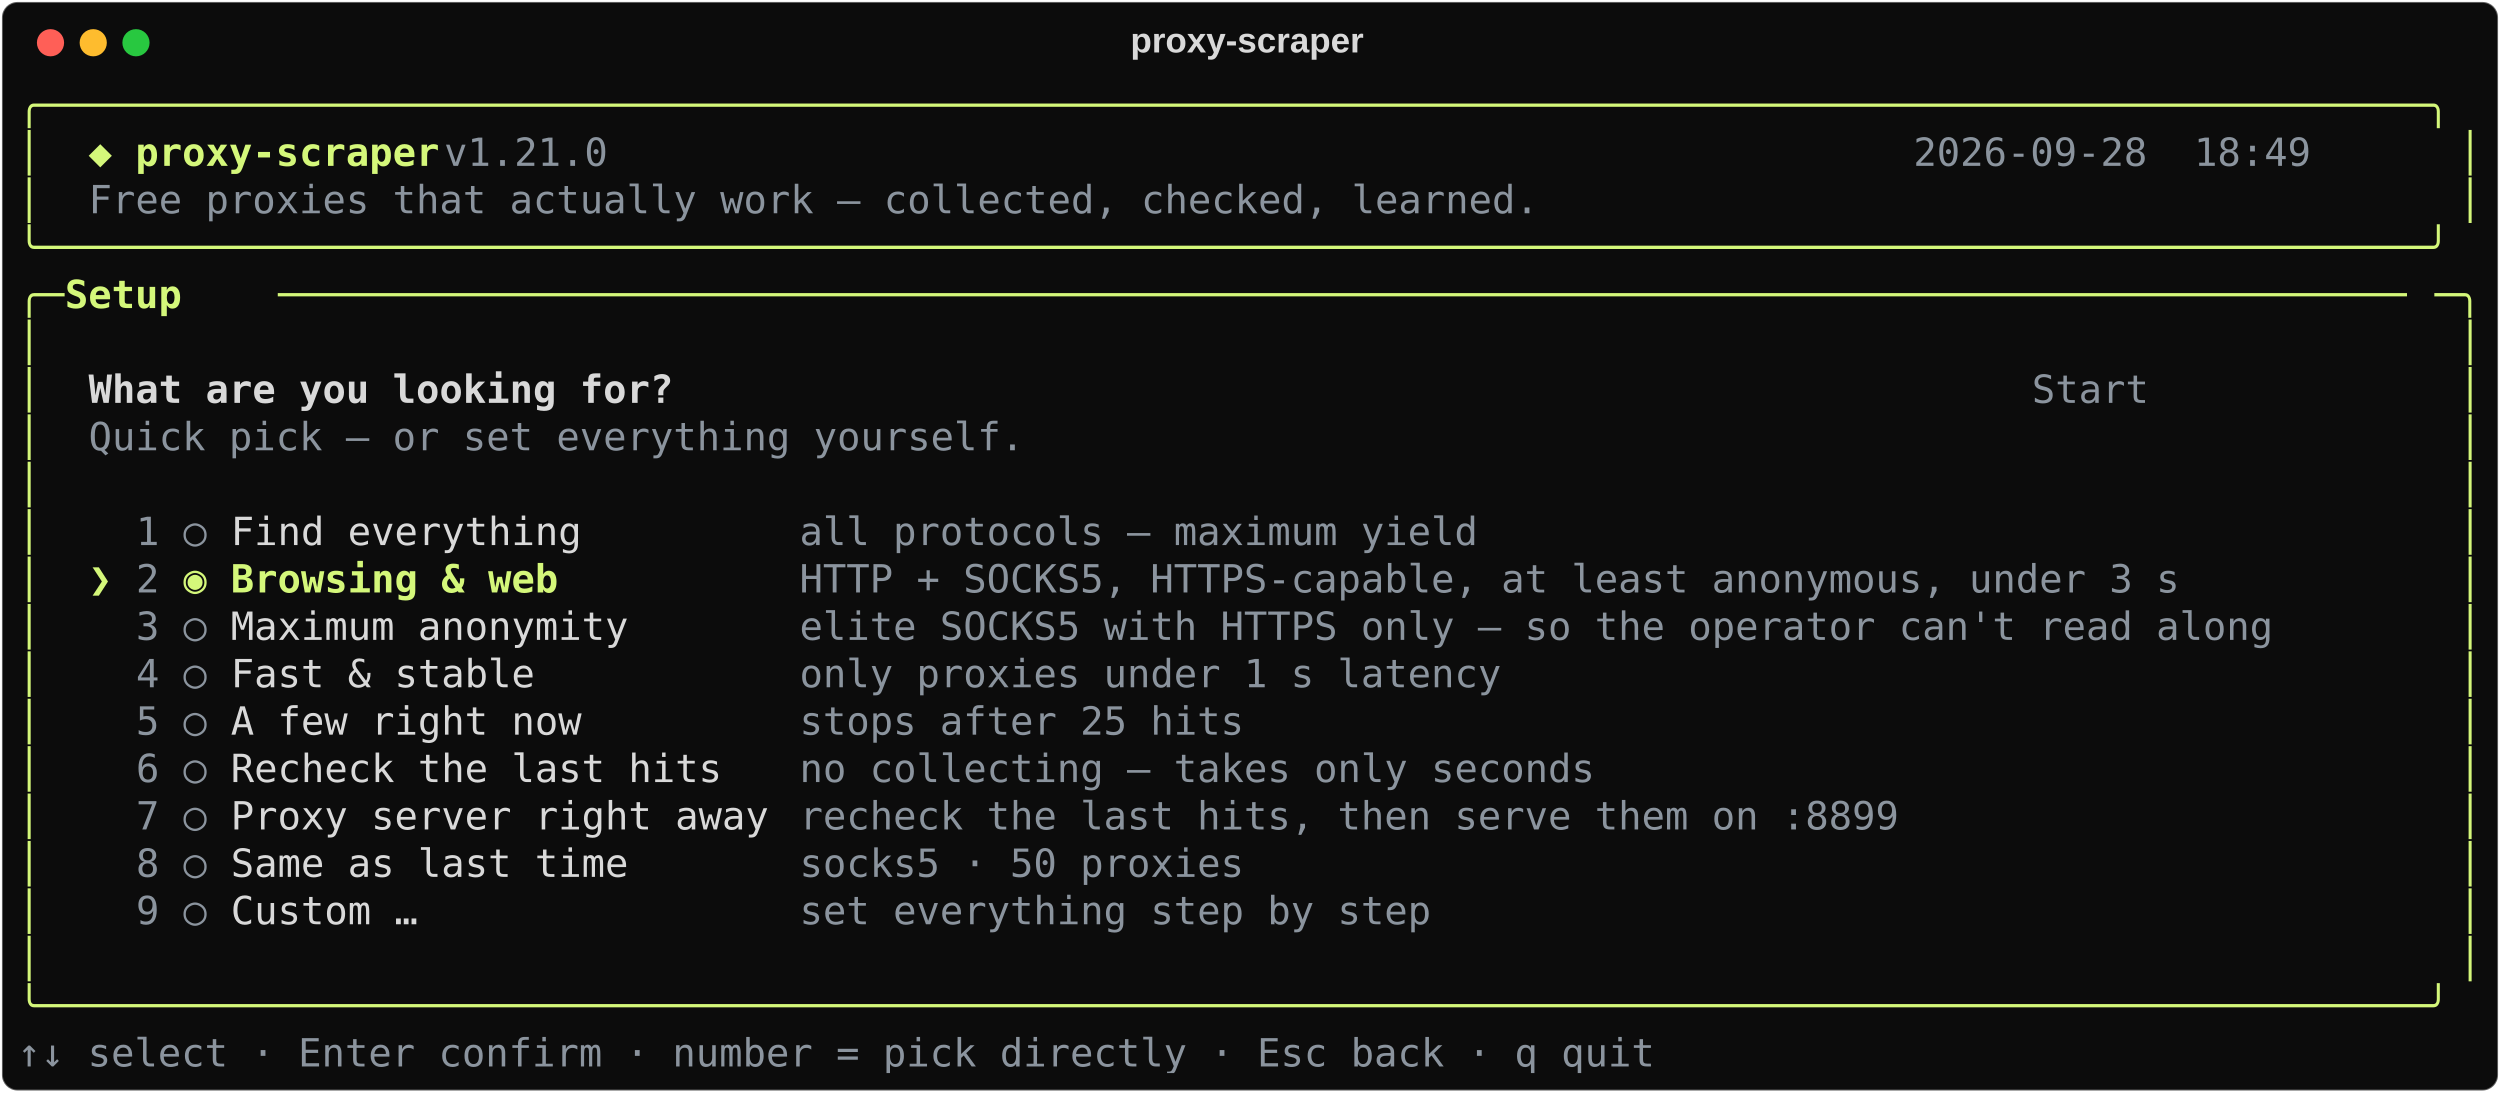
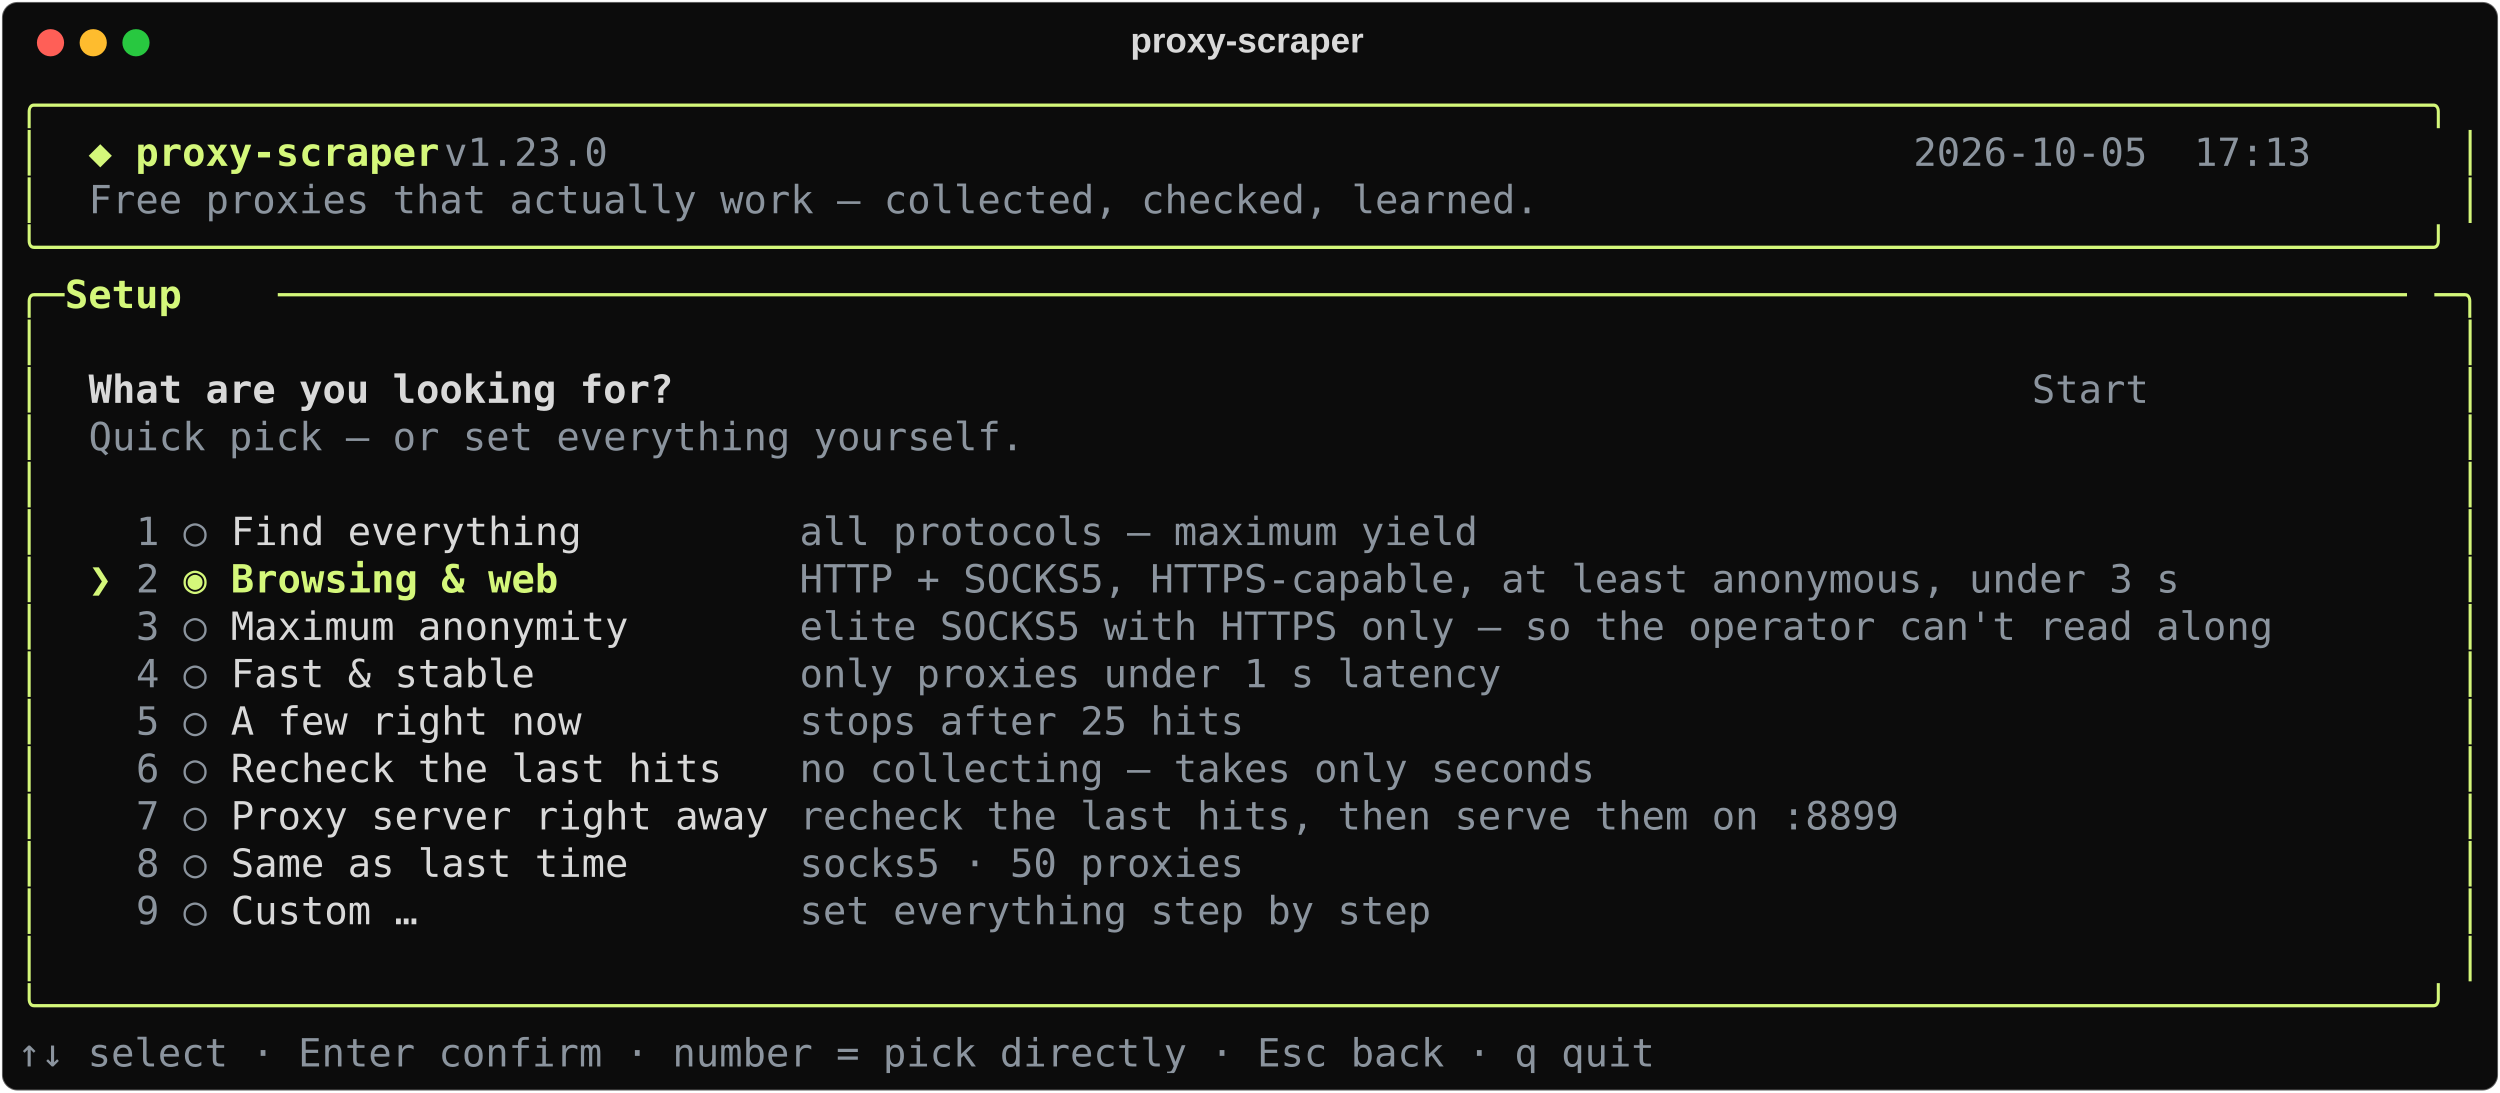
<svg xmlns="http://www.w3.org/2000/svg" class="rich-terminal" viewBox="0 0 1287 562.4">
  <style>

    @font-face {
        font-family: "Fira Code";
        src: local("FiraCode-Regular"),
                url("https://cdnjs.cloudflare.com/ajax/libs/firacode/6.2.0/woff2/FiraCode-Regular.woff2") format("woff2"),
                url("https://cdnjs.cloudflare.com/ajax/libs/firacode/6.2.0/woff/FiraCode-Regular.woff") format("woff");
        font-style: normal;
        font-weight: 400;
    }
    @font-face {
        font-family: "Fira Code";
        src: local("FiraCode-Bold"),
                url("https://cdnjs.cloudflare.com/ajax/libs/firacode/6.2.0/woff2/FiraCode-Bold.woff2") format("woff2"),
                url("https://cdnjs.cloudflare.com/ajax/libs/firacode/6.2.0/woff/FiraCode-Bold.woff") format("woff");
        font-style: bold;
        font-weight: 700;
    }

-     .terminal-1060967-matrix {
+     .terminal-2839621714-matrix {
        font-family: Fira Code, monospace;
        font-size: 20px;
        line-height: 24.4px;
        font-variant-east-asian: full-width;
    }

-     .terminal-1060967-title {
+     .terminal-2839621714-title {
        font-size: 18px;
        font-weight: bold;
        font-family: arial;
    }

-     .terminal-1060967-r1 { fill: #d4f77a }
- .terminal-1060967-r2 { fill: #d9d9d9 }
- .terminal-1060967-r3 { fill: #d4f77a;font-weight: bold }
- .terminal-1060967-r4 { fill: #8b949e }
- .terminal-1060967-r5 { fill: #d9d9d9;font-weight: bold }
+     .terminal-2839621714-r1 { fill: #d4f77a }
+ .terminal-2839621714-r2 { fill: #d9d9d9 }
+ .terminal-2839621714-r3 { fill: #d4f77a;font-weight: bold }
+ .terminal-2839621714-r4 { fill: #8b949e }
+ .terminal-2839621714-r5 { fill: #d9d9d9;font-weight: bold }
    </style>
  <defs>
-     <clipPath id="terminal-1060967-clip-terminal">
+     <clipPath id="terminal-2839621714-clip-terminal">
      <rect x="0" y="0" width="1267.8" height="511.4" />
    </clipPath>
-     <clipPath id="terminal-1060967-line-0">
+     <clipPath id="terminal-2839621714-line-0">
      <rect x="0" y="1.5" width="1268.8" height="24.65" />
    </clipPath>
-     <clipPath id="terminal-1060967-line-1">
+     <clipPath id="terminal-2839621714-line-1">
      <rect x="0" y="25.9" width="1268.8" height="24.65" />
    </clipPath>
-     <clipPath id="terminal-1060967-line-2">
+     <clipPath id="terminal-2839621714-line-2">
      <rect x="0" y="50.3" width="1268.8" height="24.65" />
    </clipPath>
-     <clipPath id="terminal-1060967-line-3">
+     <clipPath id="terminal-2839621714-line-3">
      <rect x="0" y="74.7" width="1268.8" height="24.65" />
    </clipPath>
-     <clipPath id="terminal-1060967-line-4">
+     <clipPath id="terminal-2839621714-line-4">
      <rect x="0" y="99.1" width="1268.8" height="24.65" />
    </clipPath>
-     <clipPath id="terminal-1060967-line-5">
+     <clipPath id="terminal-2839621714-line-5">
      <rect x="0" y="123.5" width="1268.8" height="24.65" />
    </clipPath>
-     <clipPath id="terminal-1060967-line-6">
+     <clipPath id="terminal-2839621714-line-6">
      <rect x="0" y="147.9" width="1268.8" height="24.65" />
    </clipPath>
-     <clipPath id="terminal-1060967-line-7">
+     <clipPath id="terminal-2839621714-line-7">
      <rect x="0" y="172.3" width="1268.8" height="24.65" />
    </clipPath>
-     <clipPath id="terminal-1060967-line-8">
+     <clipPath id="terminal-2839621714-line-8">
      <rect x="0" y="196.7" width="1268.8" height="24.65" />
    </clipPath>
-     <clipPath id="terminal-1060967-line-9">
+     <clipPath id="terminal-2839621714-line-9">
      <rect x="0" y="221.1" width="1268.8" height="24.65" />
    </clipPath>
-     <clipPath id="terminal-1060967-line-10">
+     <clipPath id="terminal-2839621714-line-10">
      <rect x="0" y="245.5" width="1268.8" height="24.65" />
    </clipPath>
-     <clipPath id="terminal-1060967-line-11">
+     <clipPath id="terminal-2839621714-line-11">
      <rect x="0" y="269.9" width="1268.8" height="24.65" />
    </clipPath>
-     <clipPath id="terminal-1060967-line-12">
+     <clipPath id="terminal-2839621714-line-12">
      <rect x="0" y="294.3" width="1268.8" height="24.65" />
    </clipPath>
-     <clipPath id="terminal-1060967-line-13">
+     <clipPath id="terminal-2839621714-line-13">
      <rect x="0" y="318.7" width="1268.8" height="24.65" />
    </clipPath>
-     <clipPath id="terminal-1060967-line-14">
+     <clipPath id="terminal-2839621714-line-14">
      <rect x="0" y="343.1" width="1268.8" height="24.65" />
    </clipPath>
-     <clipPath id="terminal-1060967-line-15">
+     <clipPath id="terminal-2839621714-line-15">
      <rect x="0" y="367.5" width="1268.8" height="24.65" />
    </clipPath>
-     <clipPath id="terminal-1060967-line-16">
+     <clipPath id="terminal-2839621714-line-16">
      <rect x="0" y="391.9" width="1268.8" height="24.65" />
    </clipPath>
-     <clipPath id="terminal-1060967-line-17">
+     <clipPath id="terminal-2839621714-line-17">
      <rect x="0" y="416.3" width="1268.8" height="24.65" />
    </clipPath>
-     <clipPath id="terminal-1060967-line-18">
+     <clipPath id="terminal-2839621714-line-18">
      <rect x="0" y="440.7" width="1268.8" height="24.65" />
    </clipPath>
-     <clipPath id="terminal-1060967-line-19">
+     <clipPath id="terminal-2839621714-line-19">
      <rect x="0" y="465.1" width="1268.8" height="24.65" />
    </clipPath>
  </defs>
  <rect fill="#0c0c0c" stroke="rgba(255,255,255,0.35)" stroke-width="1" x="1" y="1" width="1285" height="560.4" rx="8" />
-   <text class="terminal-1060967-title" fill="#d9d9d9" text-anchor="middle" x="642" y="27">proxy-scraper</text>
+   <text class="terminal-2839621714-title" fill="#d9d9d9" text-anchor="middle" x="642" y="27">proxy-scraper</text>
  <g transform="translate(26,22)">
    <circle cx="0" cy="0" r="7" fill="#ff5f57" />
    <circle cx="22" cy="0" r="7" fill="#febc2e" />
    <circle cx="44" cy="0" r="7" fill="#28c840" />
  </g>
-   <g transform="translate(9, 41)" clip-path="url(#terminal-1060967-clip-terminal)">
-     <g class="terminal-1060967-matrix">
-       <text class="terminal-1060967-r1" x="0" y="20" textLength="1268.8" clip-path="url(#terminal-1060967-line-0)">╭──────────────────────────────────────────────────────────────────────────────────────────────────────╮</text>
-       <text class="terminal-1060967-r2" x="1268.8" y="20" textLength="12.2" clip-path="url(#terminal-1060967-line-0)">
- </text>
-       <text class="terminal-1060967-r1" x="0" y="44.4" textLength="12.2" clip-path="url(#terminal-1060967-line-1)">│</text>
-       <text class="terminal-1060967-r3" x="36.6" y="44.4" textLength="183" clip-path="url(#terminal-1060967-line-1)">◆ proxy-scraper</text>
-       <text class="terminal-1060967-r4" x="219.6" y="44.4" textLength="109.8" clip-path="url(#terminal-1060967-line-1)">  v1.21.0</text>
-       <text class="terminal-1060967-r4" x="976" y="44.4" textLength="256.2" clip-path="url(#terminal-1060967-line-1)">    2026-09-28  18:49</text>
-       <text class="terminal-1060967-r1" x="1256.6" y="44.4" textLength="12.2" clip-path="url(#terminal-1060967-line-1)">│</text>
-       <text class="terminal-1060967-r2" x="1268.8" y="44.4" textLength="12.2" clip-path="url(#terminal-1060967-line-1)">
- </text>
-       <text class="terminal-1060967-r1" x="0" y="68.8" textLength="12.2" clip-path="url(#terminal-1060967-line-2)">│</text>
-       <text class="terminal-1060967-r4" x="36.6" y="68.8" textLength="939.4" clip-path="url(#terminal-1060967-line-2)">Free proxies that actually work – collected, checked, learned.               </text>
-       <text class="terminal-1060967-r1" x="1256.6" y="68.8" textLength="12.2" clip-path="url(#terminal-1060967-line-2)">│</text>
-       <text class="terminal-1060967-r2" x="1268.8" y="68.8" textLength="12.2" clip-path="url(#terminal-1060967-line-2)">
- </text>
-       <text class="terminal-1060967-r1" x="0" y="93.2" textLength="1268.8" clip-path="url(#terminal-1060967-line-3)">╰──────────────────────────────────────────────────────────────────────────────────────────────────────╯</text>
-       <text class="terminal-1060967-r2" x="1268.8" y="93.2" textLength="12.2" clip-path="url(#terminal-1060967-line-3)">
- </text>
-       <text class="terminal-1060967-r1" x="0" y="117.6" textLength="24.4" clip-path="url(#terminal-1060967-line-4)">╭─</text>
-       <text class="terminal-1060967-r3" x="24.4" y="117.6" textLength="109.8" clip-path="url(#terminal-1060967-line-4)">  Setup  </text>
-       <text class="terminal-1060967-r1" x="134.2" y="117.6" textLength="1110.2" clip-path="url(#terminal-1060967-line-4)">───────────────────────────────────────────────────────────────────────────────────────────</text>
-       <text class="terminal-1060967-r1" x="1244.4" y="117.6" textLength="24.4" clip-path="url(#terminal-1060967-line-4)">─╮</text>
-       <text class="terminal-1060967-r2" x="1268.8" y="117.6" textLength="12.2" clip-path="url(#terminal-1060967-line-4)">
- </text>
-       <text class="terminal-1060967-r1" x="0" y="142" textLength="12.2" clip-path="url(#terminal-1060967-line-5)">│</text>
-       <text class="terminal-1060967-r1" x="1256.6" y="142" textLength="12.2" clip-path="url(#terminal-1060967-line-5)">│</text>
-       <text class="terminal-1060967-r2" x="1268.8" y="142" textLength="12.2" clip-path="url(#terminal-1060967-line-5)">
- </text>
-       <text class="terminal-1060967-r1" x="0" y="166.4" textLength="12.2" clip-path="url(#terminal-1060967-line-6)">│</text>
-       <text class="terminal-1060967-r5" x="36.6" y="166.4" textLength="1000.4" clip-path="url(#terminal-1060967-line-6)">What are you looking for?                                                         </text>
-       <text class="terminal-1060967-r4" x="1037" y="166.4" textLength="195.2" clip-path="url(#terminal-1060967-line-6)">           Start</text>
-       <text class="terminal-1060967-r1" x="1256.6" y="166.4" textLength="12.2" clip-path="url(#terminal-1060967-line-6)">│</text>
-       <text class="terminal-1060967-r2" x="1268.8" y="166.4" textLength="12.2" clip-path="url(#terminal-1060967-line-6)">
- </text>
-       <text class="terminal-1060967-r1" x="0" y="190.8" textLength="12.2" clip-path="url(#terminal-1060967-line-7)">│</text>
-       <text class="terminal-1060967-r4" x="36.6" y="190.8" textLength="488" clip-path="url(#terminal-1060967-line-7)">Quick pick – or set everything yourself.</text>
-       <text class="terminal-1060967-r1" x="1256.6" y="190.8" textLength="12.2" clip-path="url(#terminal-1060967-line-7)">│</text>
-       <text class="terminal-1060967-r2" x="1268.8" y="190.8" textLength="12.2" clip-path="url(#terminal-1060967-line-7)">
- </text>
-       <text class="terminal-1060967-r1" x="0" y="215.2" textLength="12.2" clip-path="url(#terminal-1060967-line-8)">│</text>
-       <text class="terminal-1060967-r1" x="1256.6" y="215.2" textLength="12.2" clip-path="url(#terminal-1060967-line-8)">│</text>
-       <text class="terminal-1060967-r2" x="1268.8" y="215.2" textLength="12.2" clip-path="url(#terminal-1060967-line-8)">
- </text>
-       <text class="terminal-1060967-r1" x="0" y="239.6" textLength="12.2" clip-path="url(#terminal-1060967-line-9)">│</text>
-       <text class="terminal-1060967-r4" x="61" y="239.6" textLength="12.2" clip-path="url(#terminal-1060967-line-9)">1</text>
-       <text class="terminal-1060967-r4" x="85.4" y="239.6" textLength="12.2" clip-path="url(#terminal-1060967-line-9)">○</text>
-       <text class="terminal-1060967-r2" x="109.8" y="239.6" textLength="280.6" clip-path="url(#terminal-1060967-line-9)">Find everything        </text>
-       <text class="terminal-1060967-r4" x="402.6" y="239.6" textLength="829.6" clip-path="url(#terminal-1060967-line-9)">all protocols – maximum yield                                       </text>
-       <text class="terminal-1060967-r1" x="1256.6" y="239.6" textLength="12.2" clip-path="url(#terminal-1060967-line-9)">│</text>
-       <text class="terminal-1060967-r2" x="1268.8" y="239.6" textLength="12.2" clip-path="url(#terminal-1060967-line-9)">
- </text>
-       <text class="terminal-1060967-r1" x="0" y="264" textLength="12.2" clip-path="url(#terminal-1060967-line-10)">│</text>
-       <text class="terminal-1060967-r3" x="36.6" y="264" textLength="12.2" clip-path="url(#terminal-1060967-line-10)">❯</text>
-       <text class="terminal-1060967-r4" x="61" y="264" textLength="12.2" clip-path="url(#terminal-1060967-line-10)">2</text>
-       <text class="terminal-1060967-r3" x="85.4" y="264" textLength="12.2" clip-path="url(#terminal-1060967-line-10)">◉</text>
-       <text class="terminal-1060967-r3" x="109.8" y="264" textLength="280.6" clip-path="url(#terminal-1060967-line-10)">Browsing &amp; web         </text>
-       <text class="terminal-1060967-r4" x="402.6" y="264" textLength="829.6" clip-path="url(#terminal-1060967-line-10)">HTTP + SOCKS5, HTTPS-capable, at least anonymous, under 3 s         </text>
-       <text class="terminal-1060967-r1" x="1256.6" y="264" textLength="12.2" clip-path="url(#terminal-1060967-line-10)">│</text>
-       <text class="terminal-1060967-r2" x="1268.8" y="264" textLength="12.2" clip-path="url(#terminal-1060967-line-10)">
- </text>
-       <text class="terminal-1060967-r1" x="0" y="288.4" textLength="12.2" clip-path="url(#terminal-1060967-line-11)">│</text>
-       <text class="terminal-1060967-r4" x="61" y="288.4" textLength="12.2" clip-path="url(#terminal-1060967-line-11)">3</text>
-       <text class="terminal-1060967-r4" x="85.4" y="288.4" textLength="12.2" clip-path="url(#terminal-1060967-line-11)">○</text>
-       <text class="terminal-1060967-r2" x="109.8" y="288.4" textLength="280.6" clip-path="url(#terminal-1060967-line-11)">Maximum anonymity      </text>
-       <text class="terminal-1060967-r4" x="402.6" y="288.4" textLength="829.6" clip-path="url(#terminal-1060967-line-11)">elite SOCKS5 with HTTPS only – so the operator can't read along     </text>
-       <text class="terminal-1060967-r1" x="1256.6" y="288.4" textLength="12.2" clip-path="url(#terminal-1060967-line-11)">│</text>
-       <text class="terminal-1060967-r2" x="1268.8" y="288.4" textLength="12.2" clip-path="url(#terminal-1060967-line-11)">
- </text>
-       <text class="terminal-1060967-r1" x="0" y="312.8" textLength="12.2" clip-path="url(#terminal-1060967-line-12)">│</text>
-       <text class="terminal-1060967-r4" x="61" y="312.8" textLength="12.2" clip-path="url(#terminal-1060967-line-12)">4</text>
-       <text class="terminal-1060967-r4" x="85.4" y="312.8" textLength="12.2" clip-path="url(#terminal-1060967-line-12)">○</text>
-       <text class="terminal-1060967-r2" x="109.8" y="312.8" textLength="280.6" clip-path="url(#terminal-1060967-line-12)">Fast &amp; stable          </text>
-       <text class="terminal-1060967-r4" x="402.6" y="312.8" textLength="829.6" clip-path="url(#terminal-1060967-line-12)">only proxies under 1 s latency                                      </text>
-       <text class="terminal-1060967-r1" x="1256.6" y="312.8" textLength="12.2" clip-path="url(#terminal-1060967-line-12)">│</text>
-       <text class="terminal-1060967-r2" x="1268.8" y="312.8" textLength="12.2" clip-path="url(#terminal-1060967-line-12)">
- </text>
-       <text class="terminal-1060967-r1" x="0" y="337.2" textLength="12.2" clip-path="url(#terminal-1060967-line-13)">│</text>
-       <text class="terminal-1060967-r4" x="61" y="337.2" textLength="12.2" clip-path="url(#terminal-1060967-line-13)">5</text>
-       <text class="terminal-1060967-r4" x="85.4" y="337.2" textLength="12.2" clip-path="url(#terminal-1060967-line-13)">○</text>
-       <text class="terminal-1060967-r2" x="109.8" y="337.2" textLength="280.6" clip-path="url(#terminal-1060967-line-13)">A few right now        </text>
-       <text class="terminal-1060967-r4" x="402.6" y="337.2" textLength="829.6" clip-path="url(#terminal-1060967-line-13)">stops after 25 hits                                                 </text>
-       <text class="terminal-1060967-r1" x="1256.6" y="337.2" textLength="12.2" clip-path="url(#terminal-1060967-line-13)">│</text>
-       <text class="terminal-1060967-r2" x="1268.8" y="337.2" textLength="12.2" clip-path="url(#terminal-1060967-line-13)">
- </text>
-       <text class="terminal-1060967-r1" x="0" y="361.6" textLength="12.2" clip-path="url(#terminal-1060967-line-14)">│</text>
-       <text class="terminal-1060967-r4" x="61" y="361.6" textLength="12.2" clip-path="url(#terminal-1060967-line-14)">6</text>
-       <text class="terminal-1060967-r4" x="85.4" y="361.6" textLength="12.2" clip-path="url(#terminal-1060967-line-14)">○</text>
-       <text class="terminal-1060967-r2" x="109.8" y="361.6" textLength="280.6" clip-path="url(#terminal-1060967-line-14)">Recheck the last hits  </text>
-       <text class="terminal-1060967-r4" x="402.6" y="361.6" textLength="829.6" clip-path="url(#terminal-1060967-line-14)">no collecting – takes only seconds                                  </text>
-       <text class="terminal-1060967-r1" x="1256.6" y="361.6" textLength="12.2" clip-path="url(#terminal-1060967-line-14)">│</text>
-       <text class="terminal-1060967-r2" x="1268.8" y="361.6" textLength="12.2" clip-path="url(#terminal-1060967-line-14)">
- </text>
-       <text class="terminal-1060967-r1" x="0" y="386" textLength="12.2" clip-path="url(#terminal-1060967-line-15)">│</text>
-       <text class="terminal-1060967-r4" x="61" y="386" textLength="12.2" clip-path="url(#terminal-1060967-line-15)">7</text>
-       <text class="terminal-1060967-r4" x="85.4" y="386" textLength="12.2" clip-path="url(#terminal-1060967-line-15)">○</text>
-       <text class="terminal-1060967-r2" x="109.8" y="386" textLength="280.6" clip-path="url(#terminal-1060967-line-15)">Proxy server right away</text>
-       <text class="terminal-1060967-r4" x="402.6" y="386" textLength="829.6" clip-path="url(#terminal-1060967-line-15)">recheck the last hits, then serve them on :8899                     </text>
-       <text class="terminal-1060967-r1" x="1256.6" y="386" textLength="12.2" clip-path="url(#terminal-1060967-line-15)">│</text>
-       <text class="terminal-1060967-r2" x="1268.8" y="386" textLength="12.2" clip-path="url(#terminal-1060967-line-15)">
- </text>
-       <text class="terminal-1060967-r1" x="0" y="410.4" textLength="12.2" clip-path="url(#terminal-1060967-line-16)">│</text>
-       <text class="terminal-1060967-r4" x="61" y="410.4" textLength="12.2" clip-path="url(#terminal-1060967-line-16)">8</text>
-       <text class="terminal-1060967-r4" x="85.4" y="410.4" textLength="12.2" clip-path="url(#terminal-1060967-line-16)">○</text>
-       <text class="terminal-1060967-r2" x="109.8" y="410.4" textLength="280.6" clip-path="url(#terminal-1060967-line-16)">Same as last time      </text>
-       <text class="terminal-1060967-r4" x="402.6" y="410.4" textLength="829.6" clip-path="url(#terminal-1060967-line-16)">socks5 · 50 proxies                                                 </text>
-       <text class="terminal-1060967-r1" x="1256.6" y="410.4" textLength="12.2" clip-path="url(#terminal-1060967-line-16)">│</text>
-       <text class="terminal-1060967-r2" x="1268.8" y="410.4" textLength="12.2" clip-path="url(#terminal-1060967-line-16)">
- </text>
-       <text class="terminal-1060967-r1" x="0" y="434.8" textLength="12.2" clip-path="url(#terminal-1060967-line-17)">│</text>
-       <text class="terminal-1060967-r4" x="61" y="434.8" textLength="12.2" clip-path="url(#terminal-1060967-line-17)">9</text>
-       <text class="terminal-1060967-r4" x="85.4" y="434.8" textLength="12.2" clip-path="url(#terminal-1060967-line-17)">○</text>
-       <text class="terminal-1060967-r2" x="109.8" y="434.8" textLength="280.6" clip-path="url(#terminal-1060967-line-17)">Custom …               </text>
-       <text class="terminal-1060967-r4" x="402.6" y="434.8" textLength="829.6" clip-path="url(#terminal-1060967-line-17)">set everything step by step                                         </text>
-       <text class="terminal-1060967-r1" x="1256.6" y="434.8" textLength="12.2" clip-path="url(#terminal-1060967-line-17)">│</text>
-       <text class="terminal-1060967-r2" x="1268.8" y="434.8" textLength="12.2" clip-path="url(#terminal-1060967-line-17)">
- </text>
-       <text class="terminal-1060967-r1" x="0" y="459.2" textLength="12.2" clip-path="url(#terminal-1060967-line-18)">│</text>
-       <text class="terminal-1060967-r1" x="1256.6" y="459.2" textLength="12.2" clip-path="url(#terminal-1060967-line-18)">│</text>
-       <text class="terminal-1060967-r2" x="1268.8" y="459.2" textLength="12.2" clip-path="url(#terminal-1060967-line-18)">
- </text>
-       <text class="terminal-1060967-r1" x="0" y="483.6" textLength="1268.8" clip-path="url(#terminal-1060967-line-19)">╰──────────────────────────────────────────────────────────────────────────────────────────────────────╯</text>
-       <text class="terminal-1060967-r2" x="1268.8" y="483.6" textLength="12.2" clip-path="url(#terminal-1060967-line-19)">
- </text>
-       <text class="terminal-1060967-r4" x="0" y="508" textLength="878.4" clip-path="url(#terminal-1060967-line-20)">  ↑↓ select · Enter confirm · number = pick directly · Esc back · q quit</text>
-       <text class="terminal-1060967-r2" x="1268.8" y="508" textLength="12.2" clip-path="url(#terminal-1060967-line-20)">
+   <g transform="translate(9, 41)" clip-path="url(#terminal-2839621714-clip-terminal)">
+     <g class="terminal-2839621714-matrix">
+       <text class="terminal-2839621714-r1" x="0" y="20" textLength="1268.8" clip-path="url(#terminal-2839621714-line-0)">╭──────────────────────────────────────────────────────────────────────────────────────────────────────╮</text>
+       <text class="terminal-2839621714-r2" x="1268.8" y="20" textLength="12.2" clip-path="url(#terminal-2839621714-line-0)">
+ </text>
+       <text class="terminal-2839621714-r1" x="0" y="44.4" textLength="12.2" clip-path="url(#terminal-2839621714-line-1)">│</text>
+       <text class="terminal-2839621714-r3" x="36.6" y="44.4" textLength="183" clip-path="url(#terminal-2839621714-line-1)">◆ proxy-scraper</text>
+       <text class="terminal-2839621714-r4" x="219.6" y="44.4" textLength="109.8" clip-path="url(#terminal-2839621714-line-1)">  v1.23.0</text>
+       <text class="terminal-2839621714-r4" x="976" y="44.4" textLength="256.2" clip-path="url(#terminal-2839621714-line-1)">    2026-10-05  17:13</text>
+       <text class="terminal-2839621714-r1" x="1256.6" y="44.4" textLength="12.2" clip-path="url(#terminal-2839621714-line-1)">│</text>
+       <text class="terminal-2839621714-r2" x="1268.8" y="44.4" textLength="12.2" clip-path="url(#terminal-2839621714-line-1)">
+ </text>
+       <text class="terminal-2839621714-r1" x="0" y="68.8" textLength="12.2" clip-path="url(#terminal-2839621714-line-2)">│</text>
+       <text class="terminal-2839621714-r4" x="36.6" y="68.8" textLength="939.4" clip-path="url(#terminal-2839621714-line-2)">Free proxies that actually work – collected, checked, learned.               </text>
+       <text class="terminal-2839621714-r1" x="1256.6" y="68.8" textLength="12.2" clip-path="url(#terminal-2839621714-line-2)">│</text>
+       <text class="terminal-2839621714-r2" x="1268.8" y="68.8" textLength="12.2" clip-path="url(#terminal-2839621714-line-2)">
+ </text>
+       <text class="terminal-2839621714-r1" x="0" y="93.2" textLength="1268.8" clip-path="url(#terminal-2839621714-line-3)">╰──────────────────────────────────────────────────────────────────────────────────────────────────────╯</text>
+       <text class="terminal-2839621714-r2" x="1268.8" y="93.2" textLength="12.2" clip-path="url(#terminal-2839621714-line-3)">
+ </text>
+       <text class="terminal-2839621714-r1" x="0" y="117.6" textLength="24.4" clip-path="url(#terminal-2839621714-line-4)">╭─</text>
+       <text class="terminal-2839621714-r3" x="24.4" y="117.6" textLength="109.8" clip-path="url(#terminal-2839621714-line-4)">  Setup  </text>
+       <text class="terminal-2839621714-r1" x="134.2" y="117.6" textLength="1110.2" clip-path="url(#terminal-2839621714-line-4)">───────────────────────────────────────────────────────────────────────────────────────────</text>
+       <text class="terminal-2839621714-r1" x="1244.4" y="117.6" textLength="24.4" clip-path="url(#terminal-2839621714-line-4)">─╮</text>
+       <text class="terminal-2839621714-r2" x="1268.8" y="117.6" textLength="12.2" clip-path="url(#terminal-2839621714-line-4)">
+ </text>
+       <text class="terminal-2839621714-r1" x="0" y="142" textLength="12.2" clip-path="url(#terminal-2839621714-line-5)">│</text>
+       <text class="terminal-2839621714-r1" x="1256.6" y="142" textLength="12.2" clip-path="url(#terminal-2839621714-line-5)">│</text>
+       <text class="terminal-2839621714-r2" x="1268.8" y="142" textLength="12.2" clip-path="url(#terminal-2839621714-line-5)">
+ </text>
+       <text class="terminal-2839621714-r1" x="0" y="166.4" textLength="12.2" clip-path="url(#terminal-2839621714-line-6)">│</text>
+       <text class="terminal-2839621714-r5" x="36.6" y="166.4" textLength="1000.4" clip-path="url(#terminal-2839621714-line-6)">What are you looking for?                                                         </text>
+       <text class="terminal-2839621714-r4" x="1037" y="166.4" textLength="195.2" clip-path="url(#terminal-2839621714-line-6)">           Start</text>
+       <text class="terminal-2839621714-r1" x="1256.6" y="166.4" textLength="12.2" clip-path="url(#terminal-2839621714-line-6)">│</text>
+       <text class="terminal-2839621714-r2" x="1268.8" y="166.4" textLength="12.2" clip-path="url(#terminal-2839621714-line-6)">
+ </text>
+       <text class="terminal-2839621714-r1" x="0" y="190.8" textLength="12.2" clip-path="url(#terminal-2839621714-line-7)">│</text>
+       <text class="terminal-2839621714-r4" x="36.6" y="190.8" textLength="488" clip-path="url(#terminal-2839621714-line-7)">Quick pick – or set everything yourself.</text>
+       <text class="terminal-2839621714-r1" x="1256.6" y="190.8" textLength="12.2" clip-path="url(#terminal-2839621714-line-7)">│</text>
+       <text class="terminal-2839621714-r2" x="1268.8" y="190.8" textLength="12.2" clip-path="url(#terminal-2839621714-line-7)">
+ </text>
+       <text class="terminal-2839621714-r1" x="0" y="215.2" textLength="12.2" clip-path="url(#terminal-2839621714-line-8)">│</text>
+       <text class="terminal-2839621714-r1" x="1256.6" y="215.2" textLength="12.2" clip-path="url(#terminal-2839621714-line-8)">│</text>
+       <text class="terminal-2839621714-r2" x="1268.8" y="215.2" textLength="12.2" clip-path="url(#terminal-2839621714-line-8)">
+ </text>
+       <text class="terminal-2839621714-r1" x="0" y="239.6" textLength="12.2" clip-path="url(#terminal-2839621714-line-9)">│</text>
+       <text class="terminal-2839621714-r4" x="61" y="239.6" textLength="12.2" clip-path="url(#terminal-2839621714-line-9)">1</text>
+       <text class="terminal-2839621714-r4" x="85.4" y="239.6" textLength="12.2" clip-path="url(#terminal-2839621714-line-9)">○</text>
+       <text class="terminal-2839621714-r2" x="109.8" y="239.6" textLength="280.6" clip-path="url(#terminal-2839621714-line-9)">Find everything        </text>
+       <text class="terminal-2839621714-r4" x="402.6" y="239.6" textLength="829.6" clip-path="url(#terminal-2839621714-line-9)">all protocols – maximum yield                                       </text>
+       <text class="terminal-2839621714-r1" x="1256.6" y="239.6" textLength="12.2" clip-path="url(#terminal-2839621714-line-9)">│</text>
+       <text class="terminal-2839621714-r2" x="1268.8" y="239.6" textLength="12.2" clip-path="url(#terminal-2839621714-line-9)">
+ </text>
+       <text class="terminal-2839621714-r1" x="0" y="264" textLength="12.2" clip-path="url(#terminal-2839621714-line-10)">│</text>
+       <text class="terminal-2839621714-r3" x="36.6" y="264" textLength="12.2" clip-path="url(#terminal-2839621714-line-10)">❯</text>
+       <text class="terminal-2839621714-r4" x="61" y="264" textLength="12.2" clip-path="url(#terminal-2839621714-line-10)">2</text>
+       <text class="terminal-2839621714-r3" x="85.4" y="264" textLength="12.2" clip-path="url(#terminal-2839621714-line-10)">◉</text>
+       <text class="terminal-2839621714-r3" x="109.8" y="264" textLength="280.6" clip-path="url(#terminal-2839621714-line-10)">Browsing &amp; web         </text>
+       <text class="terminal-2839621714-r4" x="402.6" y="264" textLength="829.6" clip-path="url(#terminal-2839621714-line-10)">HTTP + SOCKS5, HTTPS-capable, at least anonymous, under 3 s         </text>
+       <text class="terminal-2839621714-r1" x="1256.6" y="264" textLength="12.2" clip-path="url(#terminal-2839621714-line-10)">│</text>
+       <text class="terminal-2839621714-r2" x="1268.8" y="264" textLength="12.2" clip-path="url(#terminal-2839621714-line-10)">
+ </text>
+       <text class="terminal-2839621714-r1" x="0" y="288.4" textLength="12.2" clip-path="url(#terminal-2839621714-line-11)">│</text>
+       <text class="terminal-2839621714-r4" x="61" y="288.4" textLength="12.2" clip-path="url(#terminal-2839621714-line-11)">3</text>
+       <text class="terminal-2839621714-r4" x="85.4" y="288.4" textLength="12.2" clip-path="url(#terminal-2839621714-line-11)">○</text>
+       <text class="terminal-2839621714-r2" x="109.8" y="288.4" textLength="280.6" clip-path="url(#terminal-2839621714-line-11)">Maximum anonymity      </text>
+       <text class="terminal-2839621714-r4" x="402.6" y="288.4" textLength="829.6" clip-path="url(#terminal-2839621714-line-11)">elite SOCKS5 with HTTPS only – so the operator can't read along     </text>
+       <text class="terminal-2839621714-r1" x="1256.6" y="288.4" textLength="12.2" clip-path="url(#terminal-2839621714-line-11)">│</text>
+       <text class="terminal-2839621714-r2" x="1268.8" y="288.4" textLength="12.2" clip-path="url(#terminal-2839621714-line-11)">
+ </text>
+       <text class="terminal-2839621714-r1" x="0" y="312.8" textLength="12.2" clip-path="url(#terminal-2839621714-line-12)">│</text>
+       <text class="terminal-2839621714-r4" x="61" y="312.8" textLength="12.2" clip-path="url(#terminal-2839621714-line-12)">4</text>
+       <text class="terminal-2839621714-r4" x="85.4" y="312.8" textLength="12.2" clip-path="url(#terminal-2839621714-line-12)">○</text>
+       <text class="terminal-2839621714-r2" x="109.8" y="312.8" textLength="280.6" clip-path="url(#terminal-2839621714-line-12)">Fast &amp; stable          </text>
+       <text class="terminal-2839621714-r4" x="402.6" y="312.8" textLength="829.6" clip-path="url(#terminal-2839621714-line-12)">only proxies under 1 s latency                                      </text>
+       <text class="terminal-2839621714-r1" x="1256.6" y="312.8" textLength="12.2" clip-path="url(#terminal-2839621714-line-12)">│</text>
+       <text class="terminal-2839621714-r2" x="1268.8" y="312.8" textLength="12.2" clip-path="url(#terminal-2839621714-line-12)">
+ </text>
+       <text class="terminal-2839621714-r1" x="0" y="337.2" textLength="12.2" clip-path="url(#terminal-2839621714-line-13)">│</text>
+       <text class="terminal-2839621714-r4" x="61" y="337.2" textLength="12.2" clip-path="url(#terminal-2839621714-line-13)">5</text>
+       <text class="terminal-2839621714-r4" x="85.4" y="337.2" textLength="12.2" clip-path="url(#terminal-2839621714-line-13)">○</text>
+       <text class="terminal-2839621714-r2" x="109.8" y="337.2" textLength="280.6" clip-path="url(#terminal-2839621714-line-13)">A few right now        </text>
+       <text class="terminal-2839621714-r4" x="402.6" y="337.2" textLength="829.6" clip-path="url(#terminal-2839621714-line-13)">stops after 25 hits                                                 </text>
+       <text class="terminal-2839621714-r1" x="1256.6" y="337.2" textLength="12.2" clip-path="url(#terminal-2839621714-line-13)">│</text>
+       <text class="terminal-2839621714-r2" x="1268.8" y="337.2" textLength="12.2" clip-path="url(#terminal-2839621714-line-13)">
+ </text>
+       <text class="terminal-2839621714-r1" x="0" y="361.6" textLength="12.2" clip-path="url(#terminal-2839621714-line-14)">│</text>
+       <text class="terminal-2839621714-r4" x="61" y="361.6" textLength="12.2" clip-path="url(#terminal-2839621714-line-14)">6</text>
+       <text class="terminal-2839621714-r4" x="85.4" y="361.6" textLength="12.2" clip-path="url(#terminal-2839621714-line-14)">○</text>
+       <text class="terminal-2839621714-r2" x="109.8" y="361.6" textLength="280.6" clip-path="url(#terminal-2839621714-line-14)">Recheck the last hits  </text>
+       <text class="terminal-2839621714-r4" x="402.6" y="361.6" textLength="829.6" clip-path="url(#terminal-2839621714-line-14)">no collecting – takes only seconds                                  </text>
+       <text class="terminal-2839621714-r1" x="1256.6" y="361.6" textLength="12.2" clip-path="url(#terminal-2839621714-line-14)">│</text>
+       <text class="terminal-2839621714-r2" x="1268.8" y="361.6" textLength="12.2" clip-path="url(#terminal-2839621714-line-14)">
+ </text>
+       <text class="terminal-2839621714-r1" x="0" y="386" textLength="12.2" clip-path="url(#terminal-2839621714-line-15)">│</text>
+       <text class="terminal-2839621714-r4" x="61" y="386" textLength="12.2" clip-path="url(#terminal-2839621714-line-15)">7</text>
+       <text class="terminal-2839621714-r4" x="85.4" y="386" textLength="12.2" clip-path="url(#terminal-2839621714-line-15)">○</text>
+       <text class="terminal-2839621714-r2" x="109.8" y="386" textLength="280.6" clip-path="url(#terminal-2839621714-line-15)">Proxy server right away</text>
+       <text class="terminal-2839621714-r4" x="402.6" y="386" textLength="829.6" clip-path="url(#terminal-2839621714-line-15)">recheck the last hits, then serve them on :8899                     </text>
+       <text class="terminal-2839621714-r1" x="1256.6" y="386" textLength="12.2" clip-path="url(#terminal-2839621714-line-15)">│</text>
+       <text class="terminal-2839621714-r2" x="1268.8" y="386" textLength="12.2" clip-path="url(#terminal-2839621714-line-15)">
+ </text>
+       <text class="terminal-2839621714-r1" x="0" y="410.4" textLength="12.2" clip-path="url(#terminal-2839621714-line-16)">│</text>
+       <text class="terminal-2839621714-r4" x="61" y="410.4" textLength="12.2" clip-path="url(#terminal-2839621714-line-16)">8</text>
+       <text class="terminal-2839621714-r4" x="85.4" y="410.4" textLength="12.2" clip-path="url(#terminal-2839621714-line-16)">○</text>
+       <text class="terminal-2839621714-r2" x="109.8" y="410.4" textLength="280.6" clip-path="url(#terminal-2839621714-line-16)">Same as last time      </text>
+       <text class="terminal-2839621714-r4" x="402.6" y="410.4" textLength="829.6" clip-path="url(#terminal-2839621714-line-16)">socks5 · 50 proxies                                                 </text>
+       <text class="terminal-2839621714-r1" x="1256.6" y="410.4" textLength="12.2" clip-path="url(#terminal-2839621714-line-16)">│</text>
+       <text class="terminal-2839621714-r2" x="1268.8" y="410.4" textLength="12.2" clip-path="url(#terminal-2839621714-line-16)">
+ </text>
+       <text class="terminal-2839621714-r1" x="0" y="434.8" textLength="12.2" clip-path="url(#terminal-2839621714-line-17)">│</text>
+       <text class="terminal-2839621714-r4" x="61" y="434.8" textLength="12.2" clip-path="url(#terminal-2839621714-line-17)">9</text>
+       <text class="terminal-2839621714-r4" x="85.4" y="434.8" textLength="12.2" clip-path="url(#terminal-2839621714-line-17)">○</text>
+       <text class="terminal-2839621714-r2" x="109.8" y="434.8" textLength="280.6" clip-path="url(#terminal-2839621714-line-17)">Custom …               </text>
+       <text class="terminal-2839621714-r4" x="402.6" y="434.8" textLength="829.6" clip-path="url(#terminal-2839621714-line-17)">set everything step by step                                         </text>
+       <text class="terminal-2839621714-r1" x="1256.6" y="434.8" textLength="12.2" clip-path="url(#terminal-2839621714-line-17)">│</text>
+       <text class="terminal-2839621714-r2" x="1268.8" y="434.8" textLength="12.2" clip-path="url(#terminal-2839621714-line-17)">
+ </text>
+       <text class="terminal-2839621714-r1" x="0" y="459.2" textLength="12.2" clip-path="url(#terminal-2839621714-line-18)">│</text>
+       <text class="terminal-2839621714-r1" x="1256.6" y="459.2" textLength="12.2" clip-path="url(#terminal-2839621714-line-18)">│</text>
+       <text class="terminal-2839621714-r2" x="1268.8" y="459.2" textLength="12.2" clip-path="url(#terminal-2839621714-line-18)">
+ </text>
+       <text class="terminal-2839621714-r1" x="0" y="483.6" textLength="1268.8" clip-path="url(#terminal-2839621714-line-19)">╰──────────────────────────────────────────────────────────────────────────────────────────────────────╯</text>
+       <text class="terminal-2839621714-r2" x="1268.8" y="483.6" textLength="12.2" clip-path="url(#terminal-2839621714-line-19)">
+ </text>
+       <text class="terminal-2839621714-r4" x="0" y="508" textLength="878.4" clip-path="url(#terminal-2839621714-line-20)">  ↑↓ select · Enter confirm · number = pick directly · Esc back · q quit</text>
+       <text class="terminal-2839621714-r2" x="1268.8" y="508" textLength="12.2" clip-path="url(#terminal-2839621714-line-20)">
</text>
    </g>
  </g>
</svg>
